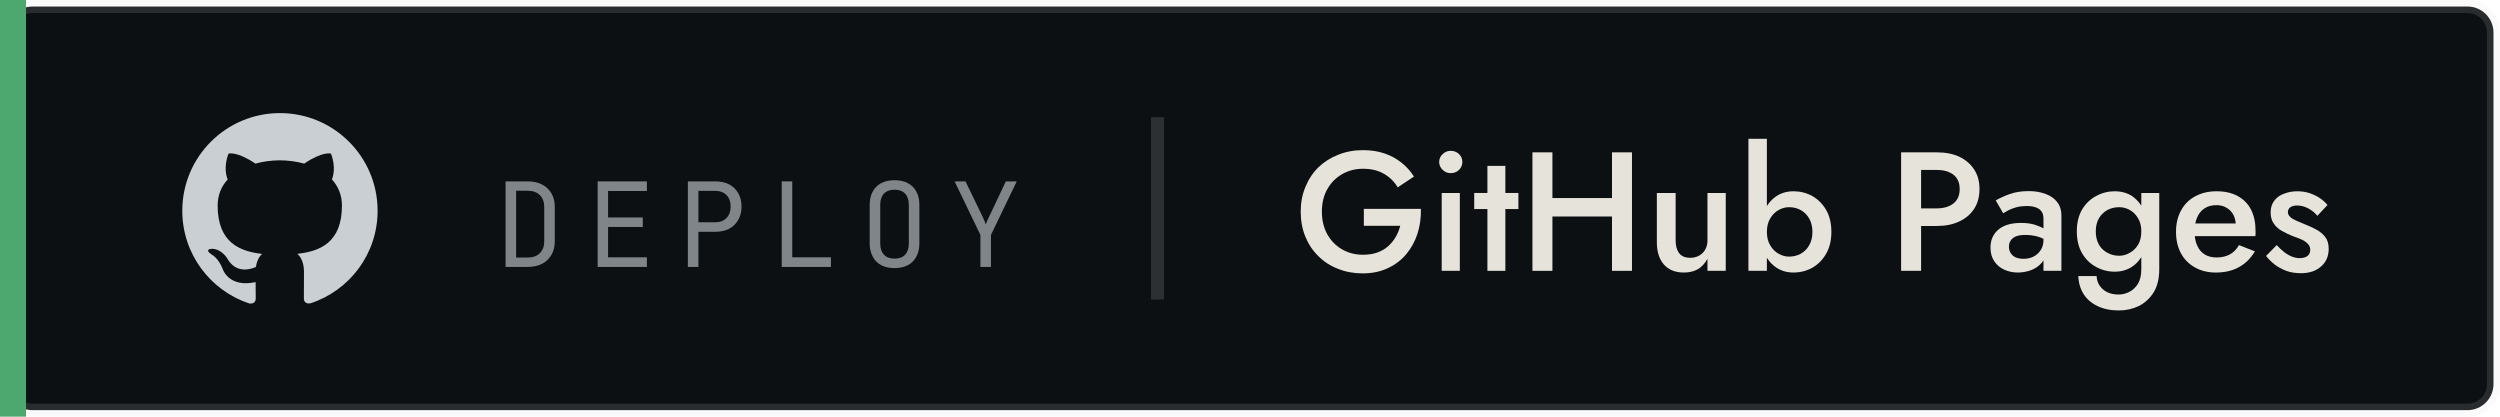
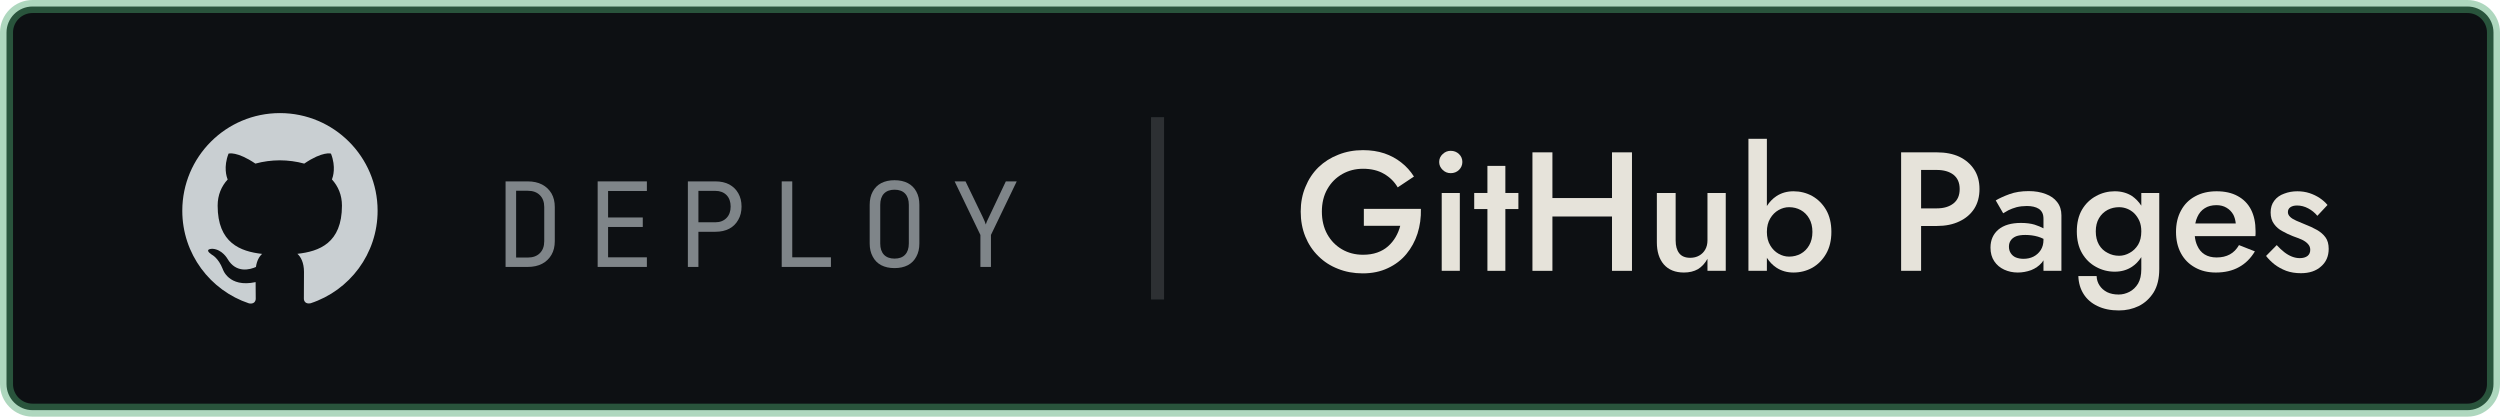
<svg xmlns="http://www.w3.org/2000/svg" viewBox="0 0 192 32" width="192" height="32" role="img">
  <defs>
    <path id="g1" d="M92 0V-730H281Q352 -730 404 -703Q455 -676 484 -627Q512 -578 512 -511V-220Q512 -153 484 -104Q455 -54 404 -27Q352 0 281 0ZM182 -80H281Q347 -80 384 -117Q422 -154 422 -220V-511Q422 -576 384 -613Q347 -650 281 -650H182Z" />
    <path id="g2" d="M100 0V-730H520V-648H189V-422H485V-341H189V-82H520V0Z" />
    <path id="g3" d="M92 0V-730H327Q395 -730 445 -704Q495 -677 522 -629Q550 -581 550 -515Q550 -450 522 -402Q495 -353 445 -326Q395 -300 327 -300H182V0ZM182 -381H327Q386 -381 422 -418Q457 -454 457 -515Q457 -577 422 -613Q386 -649 327 -649H182Z" />
    <path id="g4" d="M115 0V-730H205V-82H535V0Z" />
    <path id="g5" d="M300 10Q234 10 186 -15Q139 -40 114 -88Q88 -135 88 -200V-530Q88 -596 114 -643Q139 -690 186 -715Q234 -740 300 -740Q366 -740 414 -715Q461 -690 486 -643Q512 -596 512 -531V-200Q512 -135 486 -88Q461 -40 414 -15Q366 10 300 10ZM300 -71Q359 -71 390 -104Q422 -138 422 -200V-530Q422 -592 390 -626Q359 -659 300 -659Q242 -659 210 -626Q178 -592 178 -530V-200Q178 -138 210 -104Q242 -71 300 -71Z" />
    <path id="g6" d="M255 0V-273L35 -730H128L273 -430Q285 -405 292 -388Q299 -370 301 -362Q303 -370 310 -388Q318 -405 330 -430L472 -730H565L345 -273V0Z" />
    <path id="g7" d="M411 -266H626Q617 -231 599 -200Q581 -169 554 -145Q527 -121 490 -108Q453 -95 406 -95Q337 -95 282 -127Q227 -159 195 -216Q163 -274 163 -350Q163 -427 196 -484Q228 -540 284 -572Q339 -603 406 -603Q479 -603 530 -573Q582 -543 611 -493L707 -557Q676 -606 632 -640Q588 -675 532 -694Q475 -713 406 -713Q327 -713 260 -686Q193 -660 143 -612Q93 -563 66 -496Q38 -430 38 -350Q38 -270 65 -203Q92 -136 142 -87Q191 -38 258 -12Q325 15 404 15Q488 15 553 -16Q618 -46 662 -99Q706 -152 728 -220Q750 -289 748 -366H411Z" />
    <path id="g8" d="M65 -643Q65 -616 86 -596Q106 -577 133 -577Q162 -577 182 -596Q202 -616 202 -643Q202 -671 182 -690Q162 -709 133 -709Q106 -709 86 -690Q65 -671 65 -643ZM80 -460V0H187V-460Z" />
    <path id="g9" d="M5 -460V-365H83V0H189V-365H266V-460H189V-620H83V-460Z" />
    <path id="g10" d="M548 -700V-430H196V-700H78V0H196V-321H548V0H666V-700Z" />
    <path id="g11" d="M180 -180V-460H69V-168Q69 -86 110 -38Q152 10 229 10Q277 10 312 -10Q346 -31 368 -71V0H476V-460H368V-180Q368 -149 355 -126Q342 -103 319 -90Q296 -77 266 -77Q222 -77 201 -104Q180 -131 180 -180Z" />
    <path id="g12" d="M174 -780H65V0H174V-77Q197 -41 230 -19Q274 10 331 10Q391 10 442 -18Q493 -47 524 -101Q555 -155 555 -230Q555 -306 524 -360Q493 -413 442 -442Q391 -470 331 -470Q274 -470 230 -441Q197 -419 174 -383ZM443 -230Q443 -184 424 -151Q405 -118 374 -101Q343 -84 305 -84Q273 -84 243 -101Q213 -118 194 -150Q174 -183 174 -230Q174 -277 194 -310Q213 -342 243 -359Q273 -376 305 -376Q343 -376 374 -359Q405 -342 424 -309Q443 -276 443 -230Z" />
    <path id="g14" d="M78 -700V0H196V-265H289Q366 -265 422 -292Q478 -318 510 -367Q541 -416 541 -483Q541 -550 510 -598Q478 -647 422 -674Q366 -700 289 -700ZM196 -369V-596H289Q350 -596 387 -568Q424 -539 424 -483Q424 -427 387 -398Q350 -369 289 -369Z" />
    <path id="g15" d="M103 -340Q114 -347 134 -358Q154 -368 182 -376Q211 -383 243 -383Q264 -383 282 -379Q300 -375 314 -366Q327 -357 334 -343Q341 -329 341 -307V-251Q319 -263 288 -273Q254 -283 208 -283Q122 -283 75 -244Q28 -204 28 -137Q28 -90 50 -57Q72 -24 109 -7Q146 10 189 10Q229 10 268 -4Q306 -19 332 -49Q337 -55 341 -62V0H447V-328Q447 -374 422 -406Q398 -438 354 -454Q310 -471 254 -471Q189 -471 140 -453Q91 -435 59 -416ZM137 -143Q137 -165 148 -180Q158 -195 179 -204Q200 -212 234 -212Q273 -212 308 -202Q325 -197 341 -189V-183Q341 -148 325 -123Q309 -98 282 -84Q256 -71 223 -71Q198 -71 178 -79Q159 -87 148 -104Q137 -120 137 -143Z" />
    <path id="g16" d="M43 31Q45 91 74 137Q103 183 156 208Q209 234 283 234Q346 234 400 208Q454 181 488 127Q521 73 521 -10V-460H415V-385Q392 -420 360 -442Q316 -470 258 -470Q199 -470 148 -442Q96 -414 65 -362Q34 -309 34 -233Q34 -157 65 -104Q96 -51 148 -23Q199 5 258 5Q316 5 360 -24Q392 -45 415 -81V-10Q415 42 396 75Q376 108 345 124Q314 140 281 140Q242 140 213 126Q184 111 168 86Q152 62 151 31ZM146 -233Q146 -279 165 -311Q184 -343 216 -360Q247 -376 284 -376Q308 -376 331 -367Q354 -358 373 -340Q392 -321 404 -294Q415 -268 415 -233Q415 -186 396 -154Q376 -122 346 -106Q316 -89 284 -89Q247 -89 216 -106Q184 -122 165 -154Q146 -187 146 -233Z" />
    <path id="g17" d="M269 10Q349 10 406 -22Q463 -53 500 -115L406 -152Q385 -115 352 -97Q319 -79 274 -79Q232 -79 203 -97Q174 -115 159 -150Q148 -174 145 -205H503Q503 -209 504 -218Q504 -227 504 -235Q504 -309 477 -362Q450 -414 398 -442Q347 -470 274 -470Q201 -470 147 -440Q93 -411 64 -357Q34 -303 34 -230Q34 -158 63 -104Q92 -50 146 -20Q199 10 269 10ZM148 -280Q152 -301 160 -318Q175 -352 204 -370Q232 -388 273 -388Q307 -388 332 -373Q358 -358 373 -331Q384 -309 387 -280Z" />
    <path id="g18" d="M90 -152 27 -88Q47 -62 77 -38Q107 -15 146 0Q185 14 233 14Q308 14 352 -26Q397 -65 397 -130Q397 -172 378 -198Q359 -224 327 -242Q295 -260 256 -275Q228 -286 206 -296Q183 -306 170 -318Q156 -331 156 -347Q156 -366 171 -376Q186 -386 210 -386Q244 -386 276 -369Q308 -352 330 -325L390 -389Q371 -412 344 -430Q317 -448 284 -459Q250 -470 212 -470Q170 -470 134 -456Q97 -443 76 -415Q54 -387 54 -345Q54 -304 74 -277Q93 -250 124 -234Q154 -217 185 -205Q216 -194 239 -184Q262 -173 275 -158Q288 -144 288 -124Q288 -101 272 -88Q255 -75 226 -75Q203 -75 180 -84Q157 -93 135 -110Q113 -127 90 -152Z" />
  </defs>
-   <rect x="0.5" y="0.5" width="191" height="31" rx="2" fill="#0d1013" stroke="#d6dbde" stroke-width="1" stroke-opacity="0.14" />
-   <rect x="0" y="0" width="2" height="32" rx="0" fill="#4da870" />
+   <rect x="0.5" y="0.5" width="191" height="31" rx="2" fill="#0d1013" stroke="#4da870" stroke-width="1" stroke-opacity="0.45" />
  <g transform="translate(14 8.5) scale(0.625)" fill="#c9cfd2">
    <path d="M12 .297c-6.63 0-12 5.373-12 12 0 5.303 3.438 9.8 8.205 11.385.6.113.82-.258.82-.577 0-.285-.01-1.04-.015-2.04-3.338.724-4.042-1.61-4.042-1.61C4.422 18.07 3.633 17.7 3.633 17.7c-1.087-.744.084-.729.084-.729 1.205.084 1.838 1.236 1.838 1.236 1.07 1.835 2.809 1.305 3.495.998.108-.776.417-1.305.76-1.605-2.665-.3-5.466-1.332-5.466-5.93 0-1.31.465-2.38 1.235-3.22-.135-.303-.54-1.523.105-3.176 0 0 1.005-.322 3.3 1.23.96-.267 1.98-.399 3-.405 1.02.006 2.04.138 3 .405 2.28-1.552 3.285-1.23 3.285-1.23.645 1.653.24 2.873.12 3.176.765.84 1.23 1.91 1.23 3.22 0 4.61-2.805 5.625-5.475 5.92.42.36.81 1.096.81 2.22 0 1.606-.015 2.896-.015 3.286 0 .315.21.69.825.57C20.565 22.092 24 17.592 24 12.297c0-6.627-5.373-12-12-12" />
  </g>
  <g transform="scale(0.009)" fill="#7f8589">
    <use href="#g1" x="4222.2" y="2277.8" />
    <use href="#g2" x="5000.0" y="2277.8" />
    <use href="#g3" x="5777.8" y="2277.8" />
    <use href="#g4" x="6555.6" y="2277.8" />
    <use href="#g5" x="7333.3" y="2277.8" />
    <use href="#g6" x="8111.1" y="2277.8" />
  </g>
  <rect x="88.4" y="9" width="1" height="14" rx="0" fill="#d6dbde" fill-opacity="0.16" />
  <g transform="scale(0.013)" fill="#e6e3da">
    <use href="#g7" x="7646.2" y="1600.0" />
    <use href="#g8" x="8437.2" y="1600.0" />
    <use href="#g9" x="8704.2" y="1600.0" />
    <use href="#g10" x="8975.2" y="1600.0" />
    <use href="#g11" x="9719.2" y="1600.0" />
    <use href="#g12" x="10264.2" y="1600.0" />
    <use href="#g14" x="11153.2" y="1600.0" />
    <use href="#g15" x="11731.2" y="1600.0" />
    <use href="#g16" x="12235.2" y="1600.0" />
    <use href="#g17" x="12821.2" y="1600.0" />
    <use href="#g18" x="13360.2" y="1600.0" />
  </g>
</svg>
